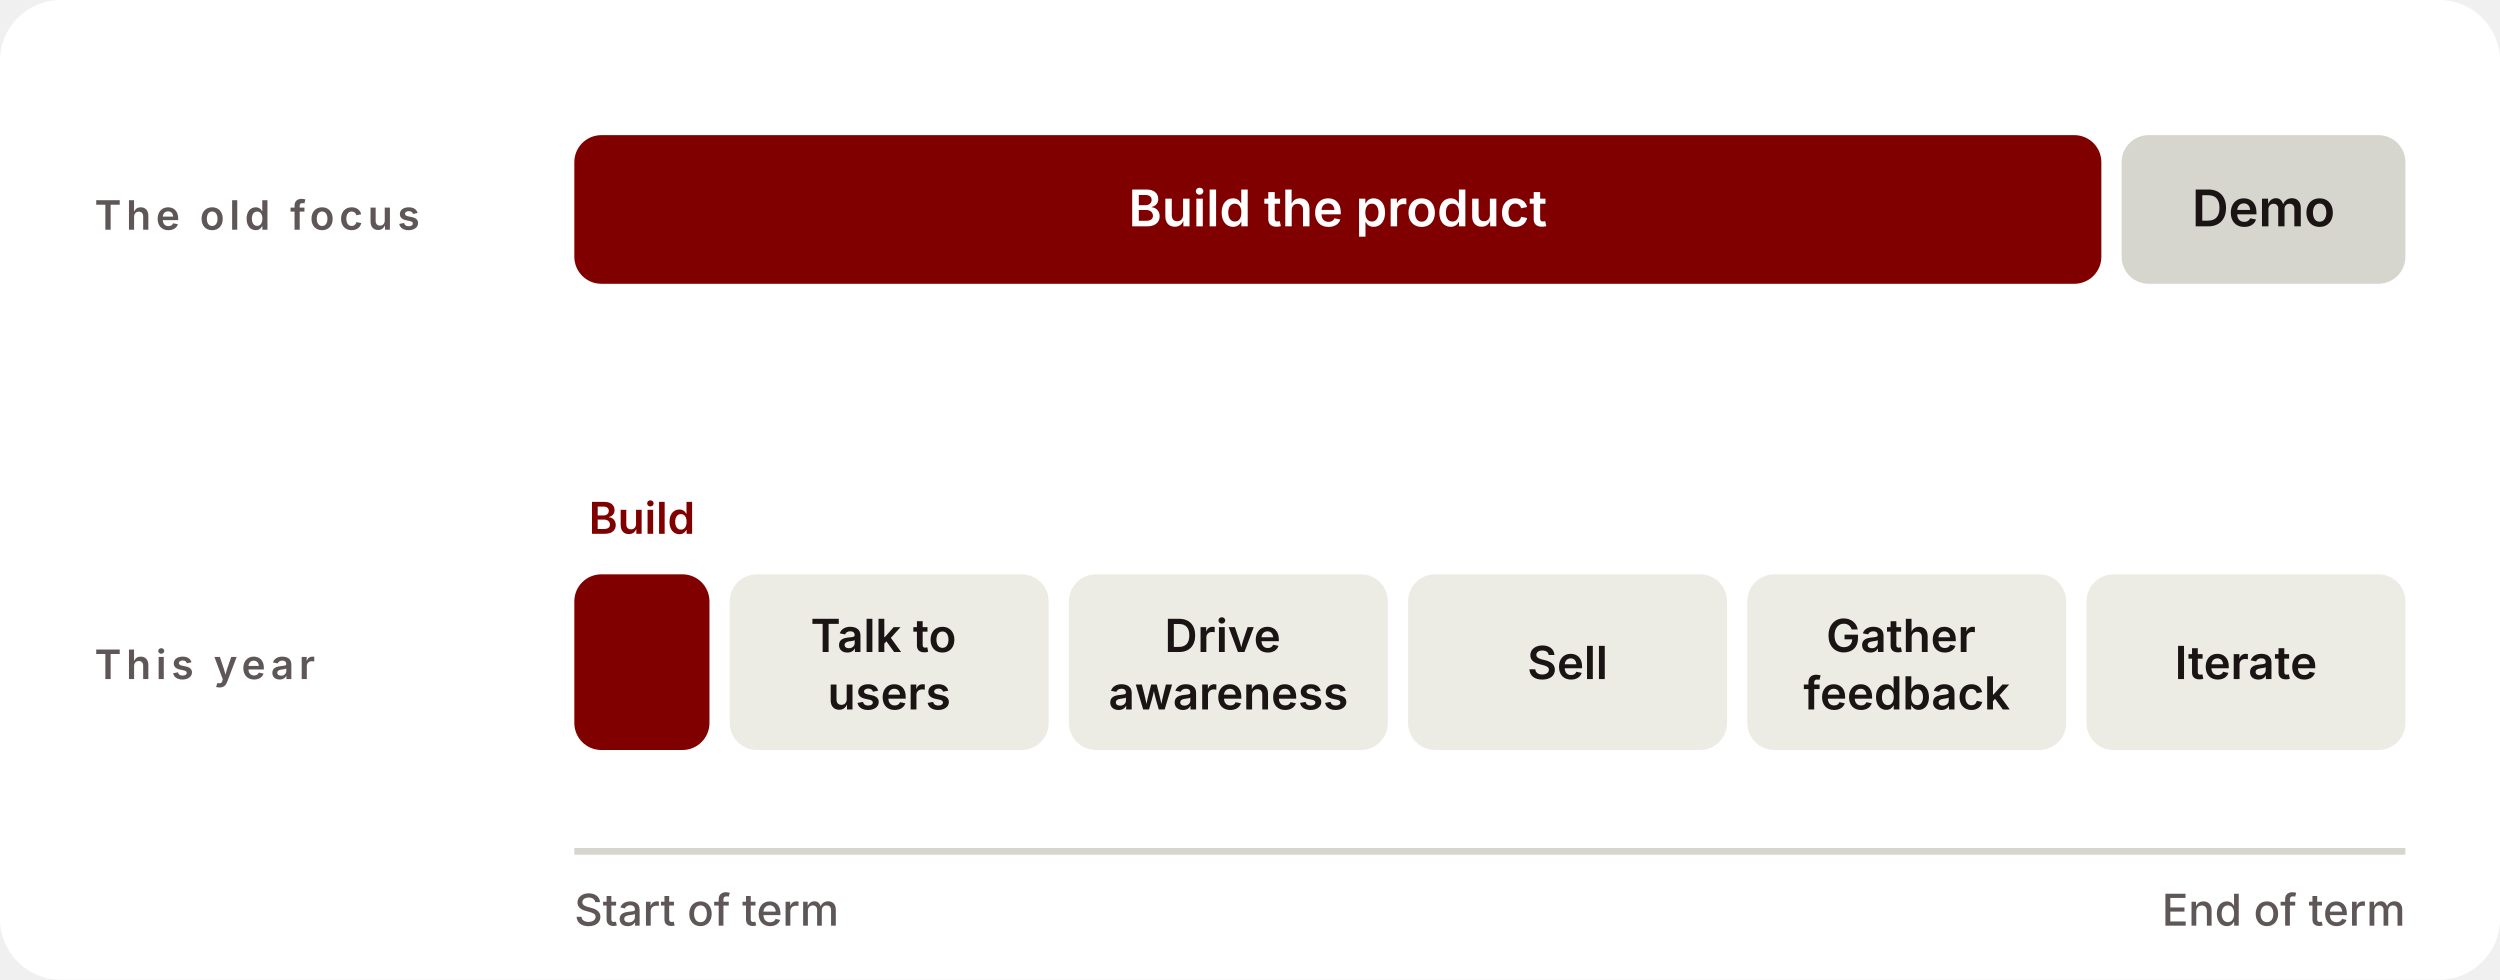
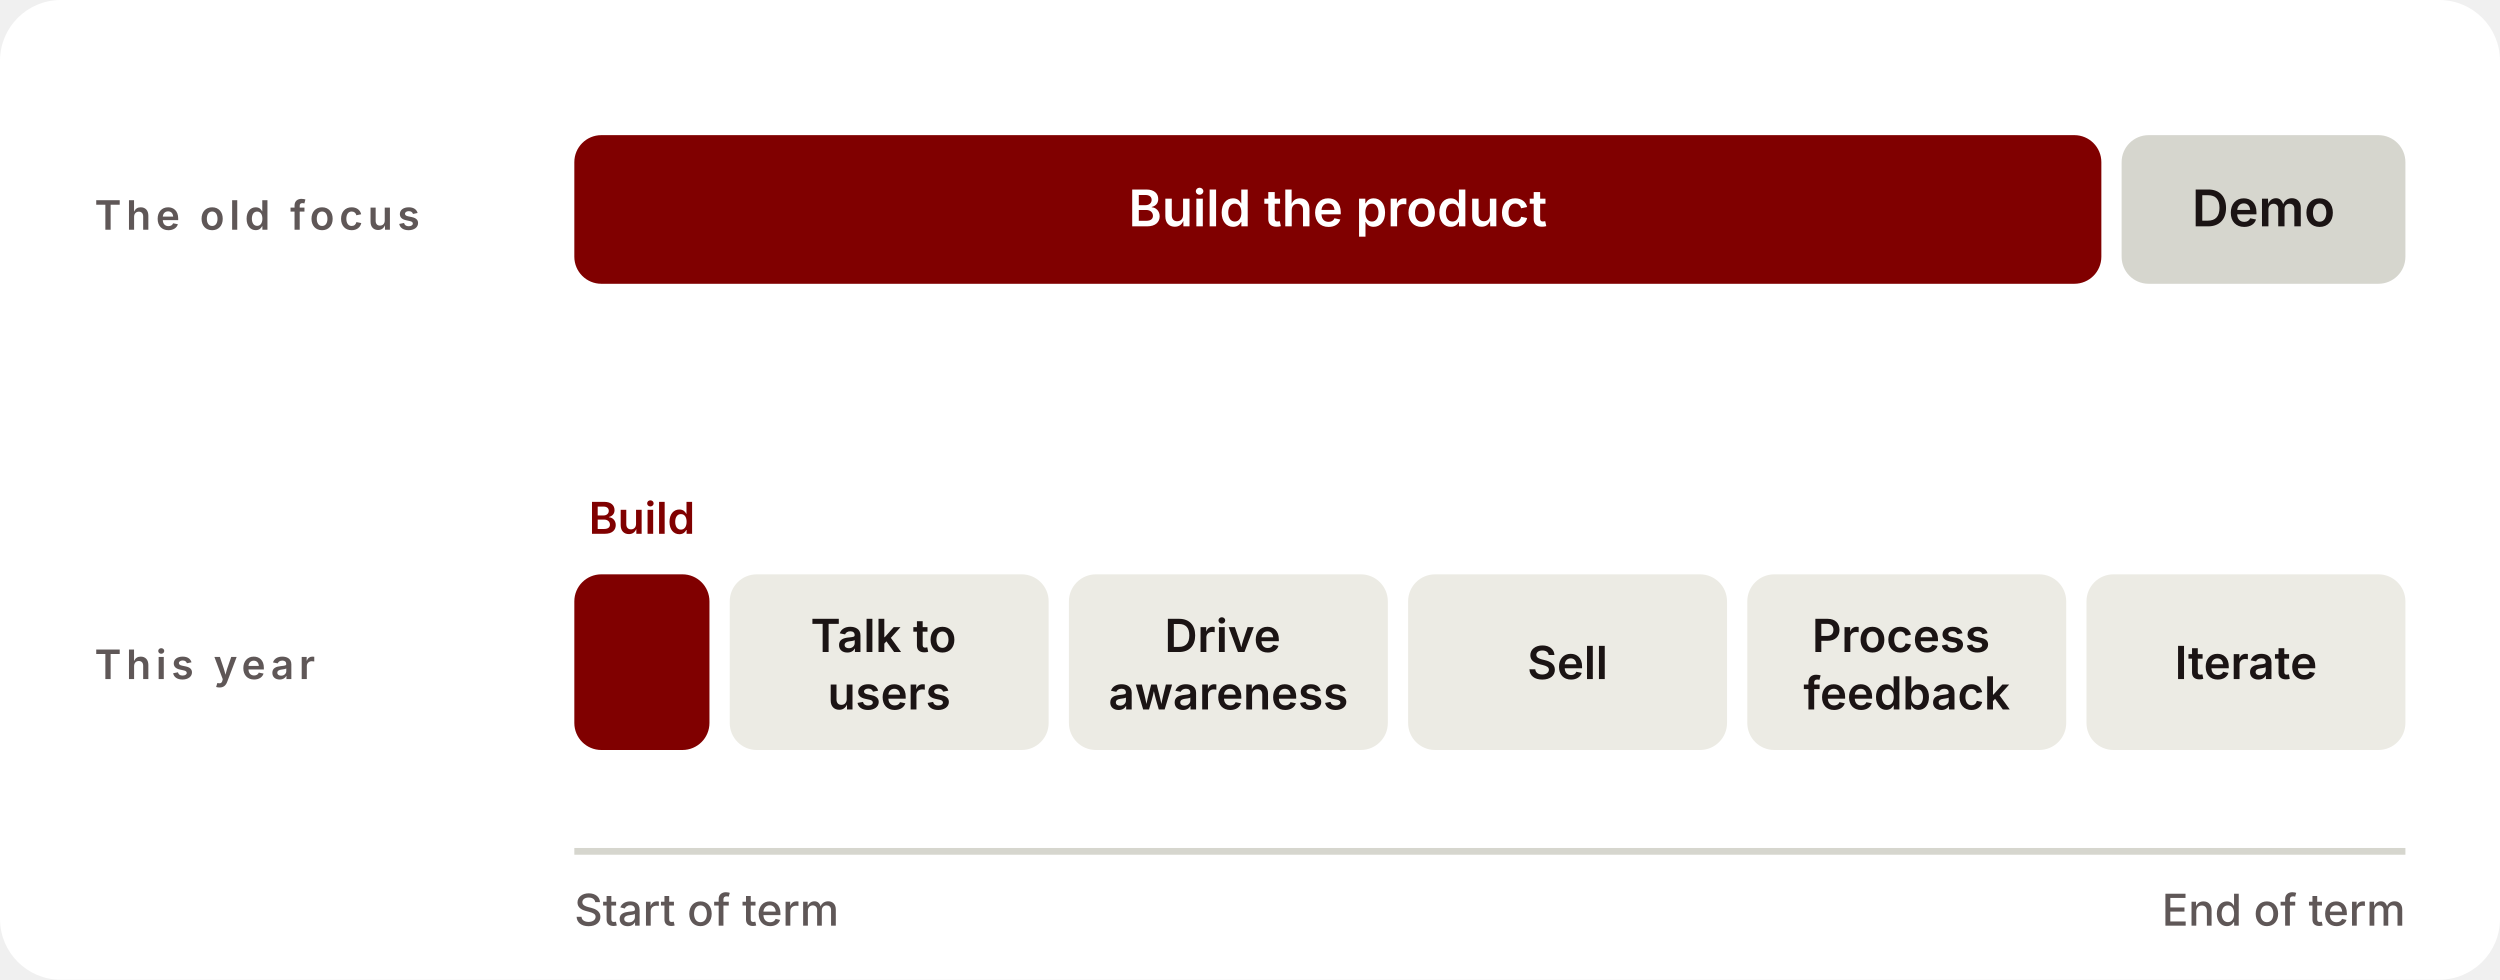
<svg xmlns="http://www.w3.org/2000/svg" viewBox="0 0 740 290" role="img" aria-labelledby="t d">
  <style>
    .lbl{font:600 12px Inter,system-ui,-apple-system,"Segoe UI",sans-serif;letter-spacing:.12em;fill:#5f5757;text-transform:uppercase}
    .in{font:600 15px Inter,system-ui,-apple-system,"Segoe UI",sans-serif}
    .bx{font:600 13.5px Inter,system-ui,-apple-system,"Segoe UI",sans-serif;fill:#1b1414}
    .sm{font:500 13px Inter,system-ui,-apple-system,"Segoe UI",sans-serif;fill:#5f5757}
    .ser{font:italic 500 17px "EB Garamond",Garamond,Georgia,serif;fill:#800000}
  </style>
  <rect width="740" height="290" rx="18" fill="#ffffff" />
  <text class="lbl" x="28" y="68">The old focus</text>
  <rect x="170" y="40" width="452" height="44" rx="8" fill="#800000" />
  <text class="in" x="396" y="67" fill="#fff" text-anchor="middle">Build the product</text>
  <rect x="628" y="40" width="84" height="44" rx="8" fill="#d6d6ce" />
  <text class="in" x="670" y="67" fill="#1b1414" text-anchor="middle">Demo</text>
  <text class="lbl" x="28" y="201">This year</text>
  <rect x="170" y="170" width="40" height="52" rx="8" fill="#800000" />
  <text class="sm" x="190" y="158" text-anchor="middle" style="fill:#800000;font-weight:600">Build</text>
  <g class="bx" text-anchor="middle">
    <rect x="216.0" y="170" width="94.4" height="52" rx="8" fill="#ecebe4" />
    <text x="263.2" y="201">
      <tspan x="263.2" dy="-8">Talk to</tspan>
      <tspan x="263.2" dy="17">users</tspan>
    </text>
    <rect x="316.4" y="170" width="94.4" height="52" rx="8" fill="#ecebe4" />
    <text x="363.6" y="201">
      <tspan x="363.6" dy="-8">Drive</tspan>
      <tspan x="363.6" dy="17">awareness</tspan>
    </text>
    <rect x="416.8" y="170" width="94.4" height="52" rx="8" fill="#ecebe4" />
    <text x="464.0" y="201">
      <tspan x="464.0" dy="0">Sell</tspan>
    </text>
    <rect x="517.2" y="170" width="94.4" height="52" rx="8" fill="#ecebe4" />
    <text x="564.4" y="201">
-       <tspan x="564.4" dy="-8">Gather</tspan>
+       <tspan x="564.4" dy="-8">Process</tspan>
      <tspan x="564.4" dy="17">feedback</tspan>
    </text>
    <rect x="617.6" y="170" width="94.4" height="52" rx="8" fill="#ecebe4" />
    <text x="664.8" y="201">
      <tspan x="664.8" dy="0">Iterate</tspan>
    </text>
  </g>
  <line x1="170" y1="252" x2="712" y2="252" stroke="#d6d6ce" stroke-width="2" />
  <text class="sm" x="170" y="274">Start of term</text>
  <text class="sm" x="712" y="274" text-anchor="end">End of term</text>
</svg>
